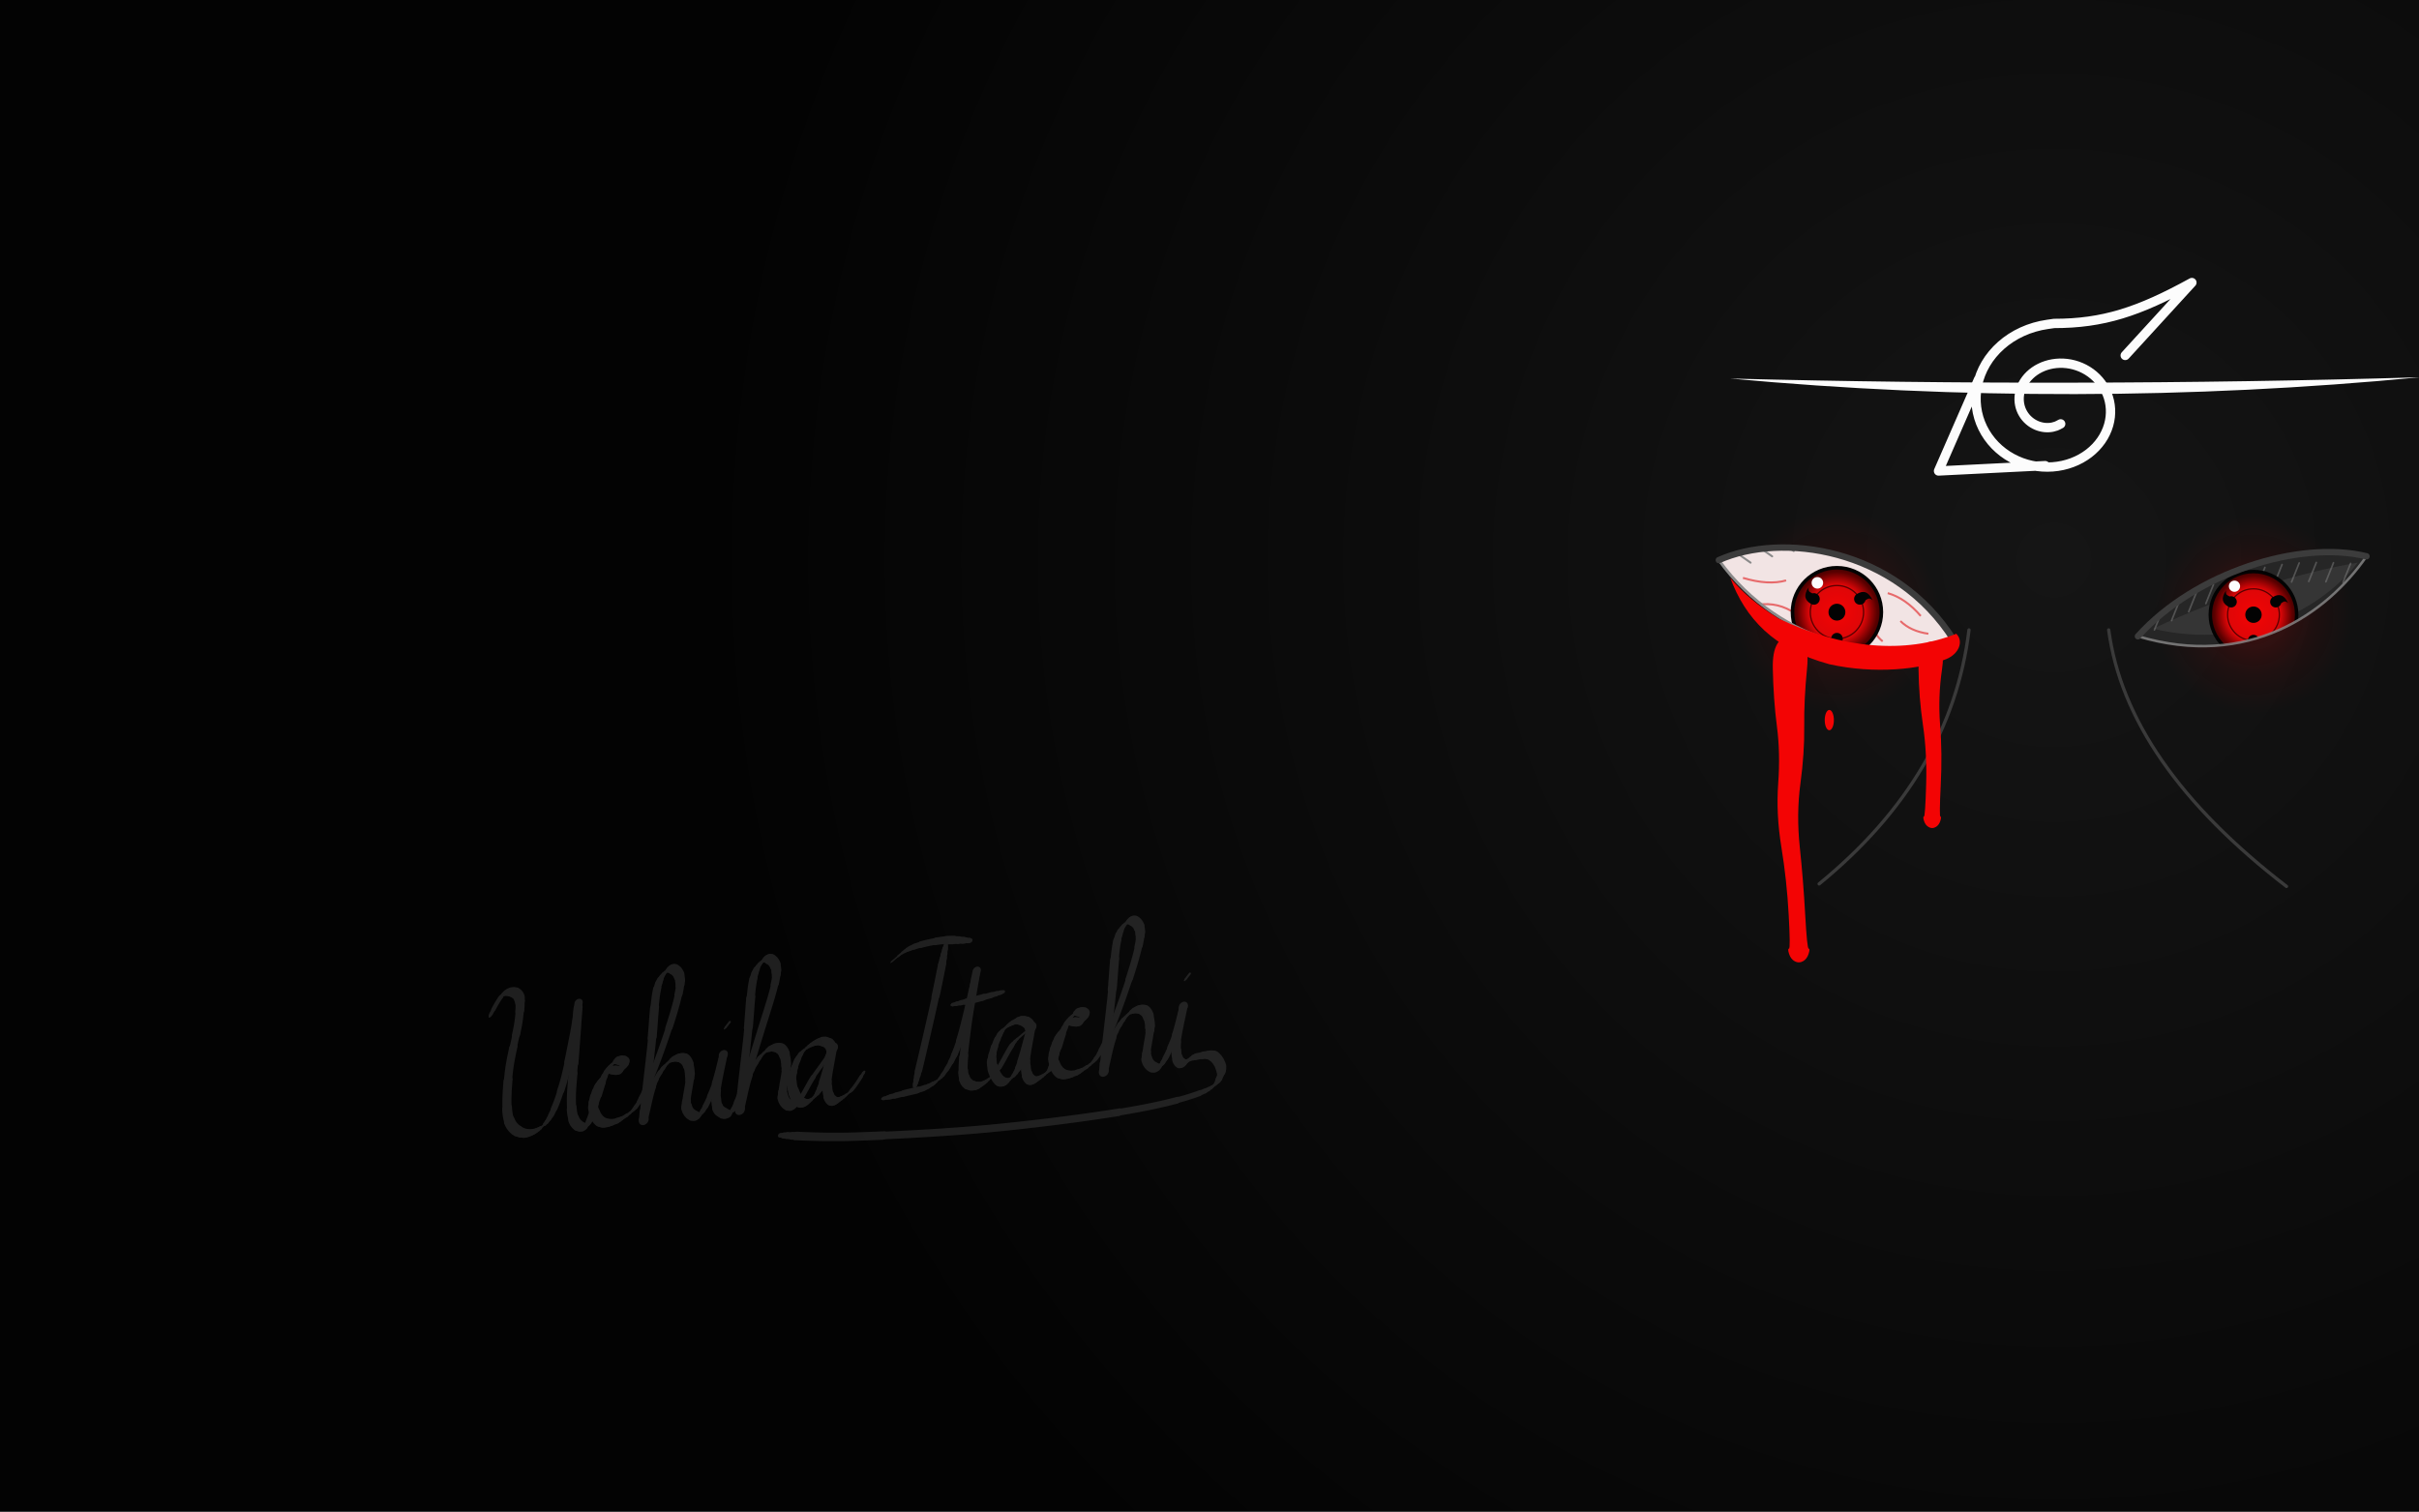
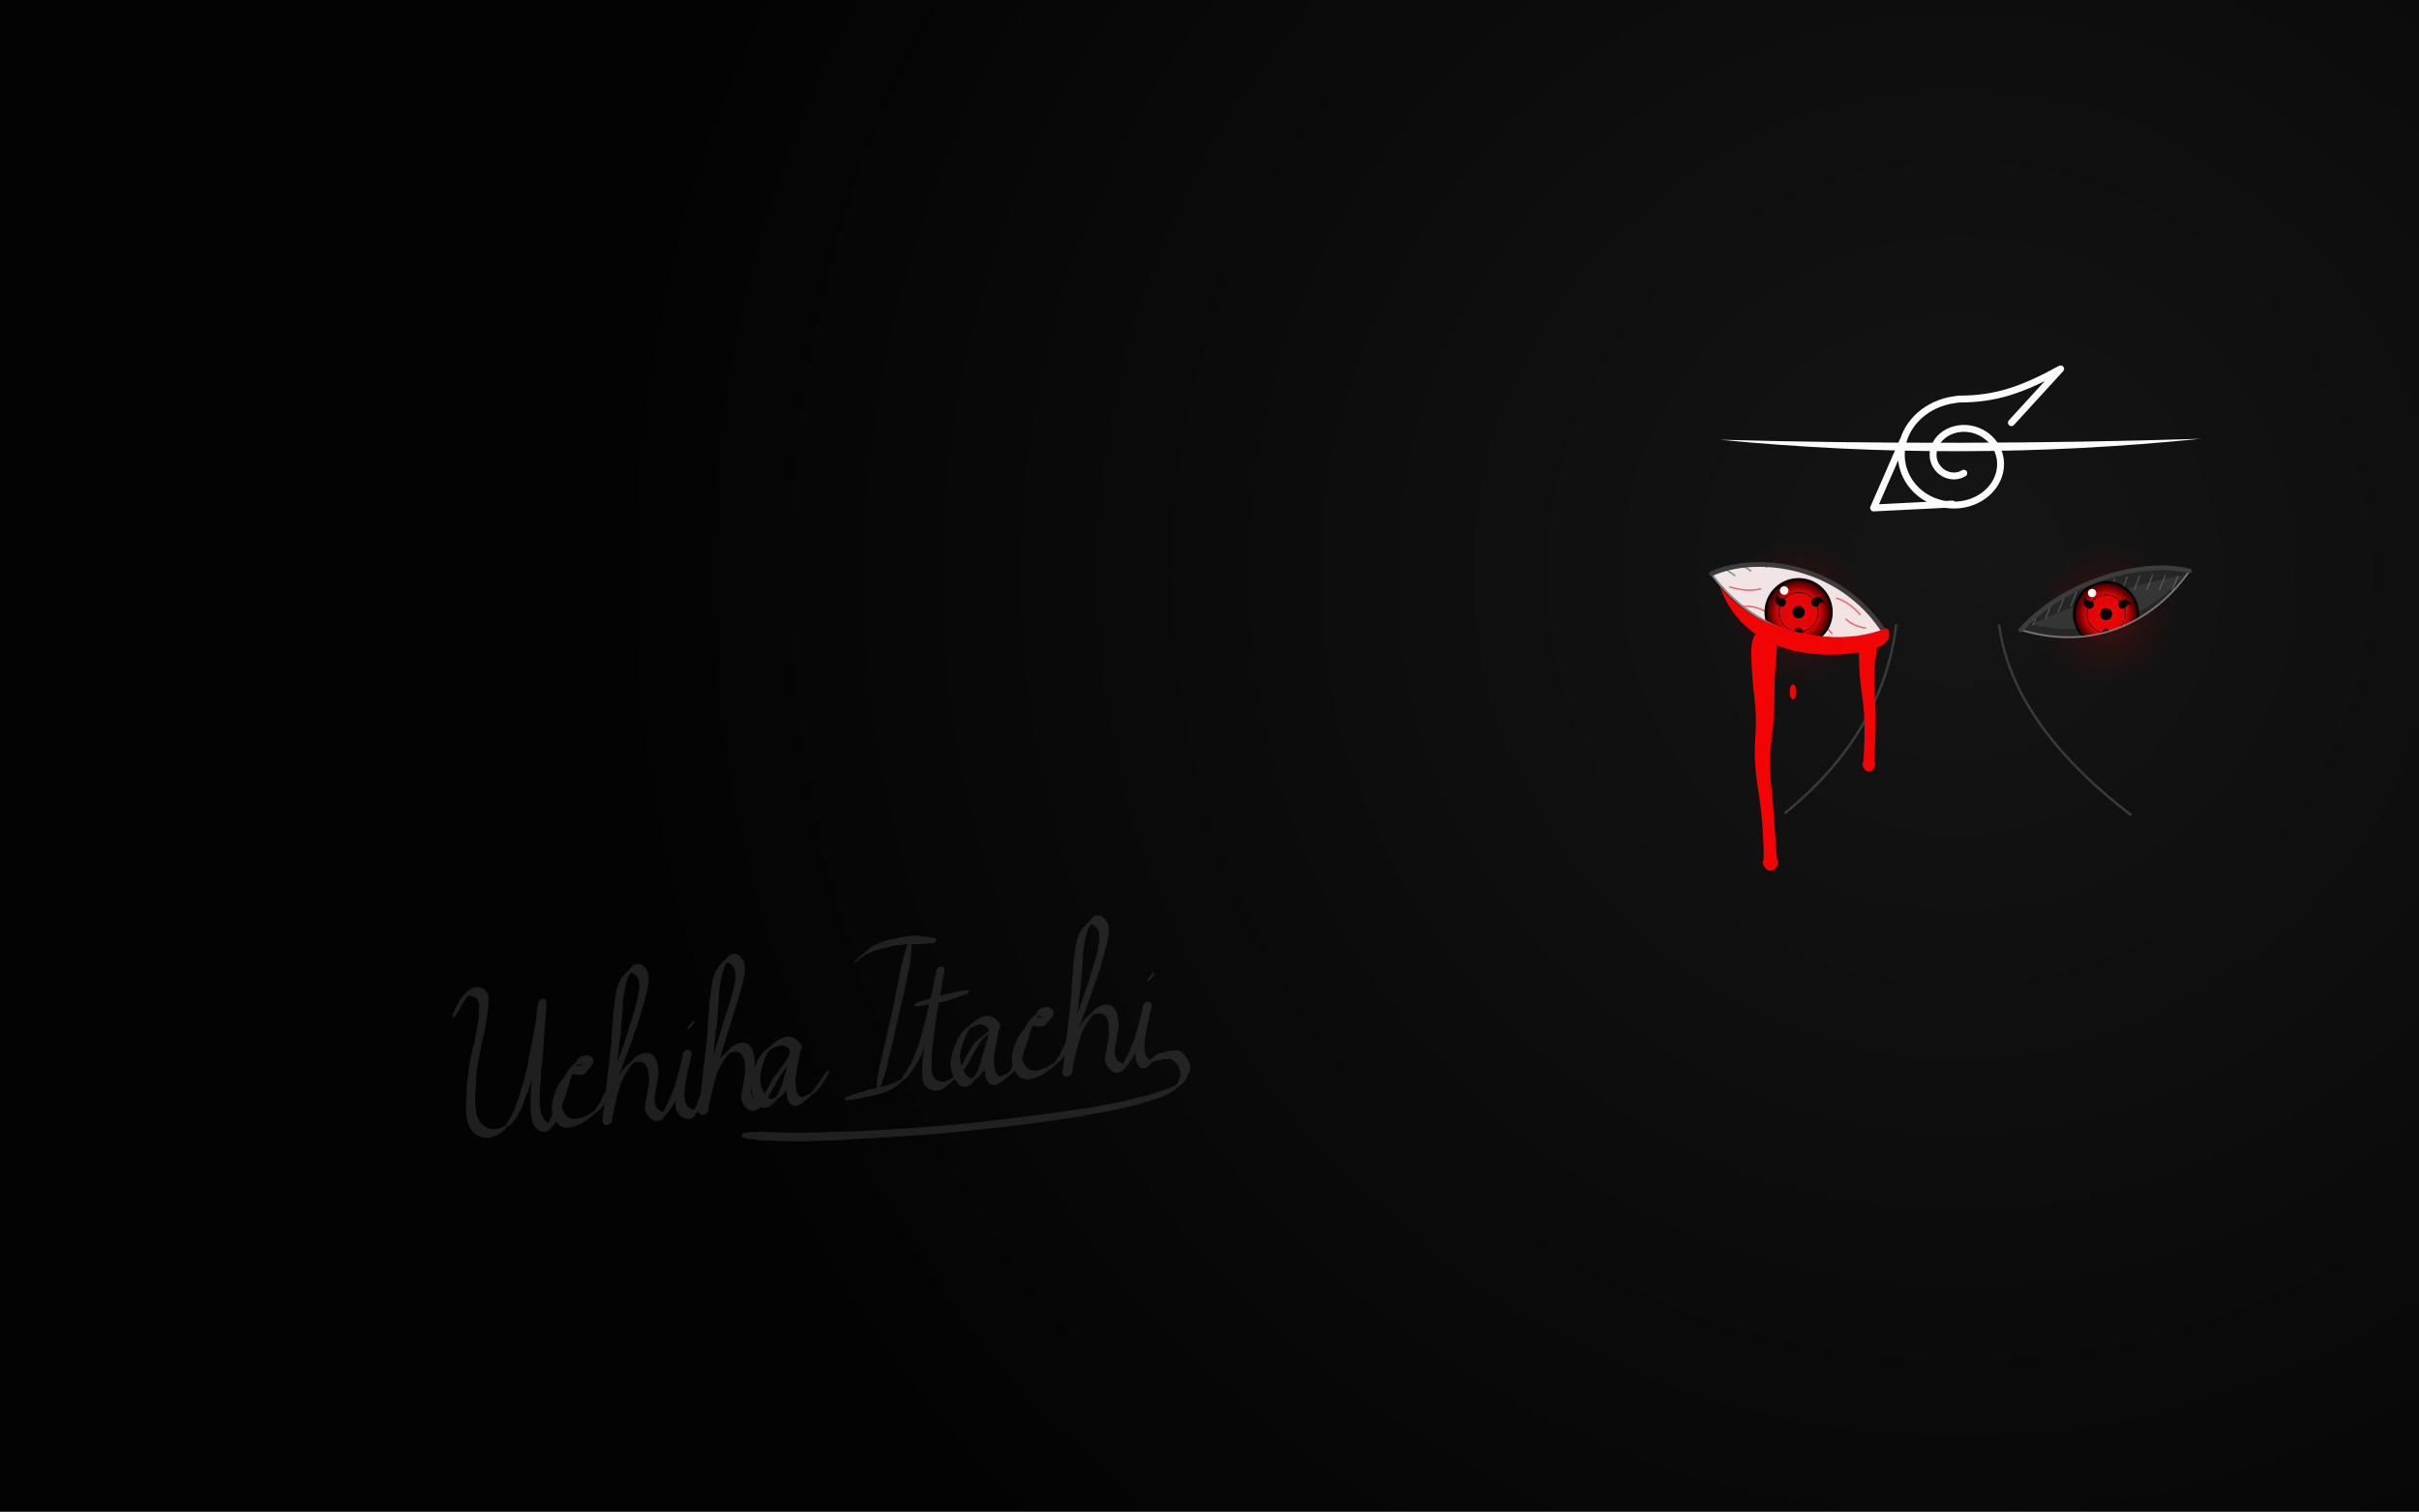
<svg xmlns="http://www.w3.org/2000/svg" viewBox="0 0 1600 1000" preserveAspectRatio="xMidYMid slice">
  <defs>
-     <radialGradient id="uc-depth" gradientUnits="userSpaceOnUse" cx="1358.64" cy="370.56" r="900">
+     <radialGradient id="uc-depth" gradientUnits="userSpaceOnUse" cx="1295.68" cy="379.58" r="900">
      <stop offset="0" stop-color="#151515" />
      <stop offset="0.55" stop-color="#0b0b0b" />
      <stop offset="1" stop-color="#030303" />
    </radialGradient>
    <radialGradient id="uc-glow">
      <stop offset="0" stop-color="#f30404" stop-opacity="0.22" />
      <stop offset=".6" stop-color="#f30404" stop-opacity="0.06" />
      <stop offset="1" stop-color="#f30404" stop-opacity="0" />
    </radialGradient>
    <radialGradient id="uc-iris">
      <stop offset="0" stop-color="#f30404" />
      <stop offset=".62" stop-color="#de0608" />
      <stop offset=".9" stop-color="#5c0000" />
      <stop offset="1" stop-color="#400000" />
    </radialGradient>
    <clipPath id="uc-eyeL">
      <path d="M103 520C152 498 242 510 288 583C236 603 152 588 103 520Z" />
    </clipPath>
    <clipPath id="uc-eyeR">
      <path d="M433 580C478 530 560 504 613 517C582 562 520 606 433 580Z" />
    </clipPath>
  </defs>
  <rect width="1600" height="1000" fill="#030303" />
  <rect width="1600" height="1000" fill="url(#uc-depth)" />
-   <g id="uc-signature" opacity="0.11" transform="translate(330 650) rotate(-6) skewX(-12) scale(1)">
+   <g id="uc-signature" opacity="0.11" transform="translate(306 650) rotate(-6) skewX(-12) scale(1)">
    <g fill="none" stroke="#fcfcfc" stroke-linecap="round" stroke-linejoin="round">
      <path d="M-4 22 -3.58 21.19M262.68 13.5 263.5 12.83 264.47 12.03 265.55 11.14 266.75 10.19M155 46 155.61 45.19M461 46 461.61 45.19" stroke-width="1" />
      <path d="M-3.58 21.19 -3.06 20.09M67.79 100.74 69 100M81.32 62.38 82.23 61.4M83.13 60.6 84 60M89.04 65.01 88 66M81 66 79.96 66.67M77.74 68.55 76.65 69.73M95.34 96.22 96.44 95.54 97.52 94.75M98.6 93.83 99.68 92.74M107.15 100.57 107.32 100.46M117.34 66.66 118.24 65.65 119.13 64.75M120 64 121.42 63.07M155.91 63.09 156 63M164.82 101.65 166.41 99.97M171.15 100.57 171.32 100.46M181.34 66.66 182.24 65.65 183.13 64.75M184 64 185.42 63.07M208.74 100.45 209.48 99.65M213 63.42 211.56 64.37M210.21 65.46 209 66.67M219.59 97.59 220.83 96.3M239.83 99.09 241.32 98.12M244 96 244.96 95.03M250.28 86.94 250.96 85.74 251.54 84.75M269.43 8.28 270.9 7.41M298 5 297.92 5.85M299.85 96.15 300.97 95.45M303.04 93.74 304.03 92.68M334.64 98.69 336.04 97.7M338.74 95.34 340 94M351.21 74.51 352.57 73.14M345.57 63.48 344.26 64.41M343.03 65.47 341.93 66.67M351.46 98.01 352.73 96.65M372.12 99.09 373.6 98.12M374.92 97.07 376 96M387.32 62.38 388.23 61.4M389.13 60.6 390 60M395.04 65.01 394 66M387 66 385.96 66.67M383.74 68.55 382.65 69.73M401.34 96.22 402.44 95.54 403.52 94.75M404.6 93.83 405.68 92.74M413.15 100.57 413.32 100.46M423.34 66.66 424.24 65.65 425.13 64.75M426 64 427.42 63.07M461.91 63.09 462 63M487.92 117.34 486.5 118.32M339.12 41.15 340 41" stroke-width="2" />
      <path d="M-3.06 20.09 -2.45 18.76 -1.76 17.27M2.32 9.76 3.17 8.72M36.74 99.44 38.18 98.59M40.83 96.36 42 95M69 100 69.57 99.26M80.43 63.54 81.32 62.38M76.65 69.73 75.64 71.04M92 98 93.13 97.42 94.24 96.84 95.34 96.22M99.68 92.74 100.75 91.45M113.14 3.45 112.11 4.04M111.07 4.9 110.06 6.05M116.44 67.8 117.34 66.66M144.71 100.4 145.44 99.54M177.14 3.45 176.11 4.04M175.07 4.9 174.06 6.05M180.44 67.8 181.34 66.66M209.48 99.65 210.24 98.65M214.5 62.62 213 63.42M209 66.67 208 68M216.96 99.43 218.29 98.64M220.83 96.3 221.98 94.77M238.31 99.94 239.83 99.09M244.96 95.03 245.92 93.86 246.87 92.54 247.8 91.13 248.69 89.69 249.52 88.27 250.28 86.94M270.9 7.41 272.42 6.63M297.92 5.85 297.83 6.84M287.12 96.16 287 97M266.93 102.87 268.13 102.71 269.56 102.52M298.66 96.79 299.85 96.15M304.03 92.68 305.01 91.44M333.24 99.52 334.64 98.69M340 94 340.83 92.95M350 76 351.21 74.51M358.99 67.73 359.68 66.85M346.93 62.68 345.57 63.48M348.78 99.79 350.13 99.06M370.56 99.94 372.12 99.09M376 96 376.83 94.86M386.43 63.54 387.32 62.38M382.65 69.73 381.64 71.04M398 98 399.13 97.42 400.24 96.84 401.34 96.22M405.68 92.74 406.75 91.45M419.14 3.45 418.11 4.04M417.07 4.9 416.06 6.05M422.44 67.8 423.34 66.66M450.71 100.4 451.44 99.54M467.76 99.55 469.26 98.79 470.82 98M489.9 115.29 489.04 116.33M486.5 118.32 484.74 119.26M306.85 45.9 307.91 45.77 309.16 45.63M338.02 41.34 339.12 41.15" stroke-width="2.5" />
      <path d="M-1.76 17.27 -1.02 15.68 -0.22 14.07 0.61 12.5 1.46 11.04 2.32 9.76M4 8 5.39 7.32M35.25 100.13 36.74 99.44M42 95 42.67 94.05 43.31 93M79.57 64.87 80.43 63.54M75.64 71.04 74.74 72.47M90.57 98.66 92 98M100.75 91.45 101.83 89.91 102.91 88.11M110.06 6.05 109.11 7.52M114.7 70.36 115.56 69.03 116.44 67.8M121.42 63.07 122.93 62.42M145.44 99.54 146.16 98.46M163.26 102.29 164.82 101.65M174.06 6.05 173.11 7.52M178.7 70.36 179.56 69.03 180.44 67.8M185.42 63.07 186.93 62.42M210.24 98.65 211 97.47M218 84 218.82 82.66 219.72 81.27 220.68 79.85 221.67 78.41 222.67 76.96 223.65 75.52 224.59 74.11 225.46 72.74 226.25 71.42M216 61.96 214.5 62.62M215.63 99.96 216.96 99.43M236.82 100.6 238.31 99.94M272.42 6.63 274 6M313.12 4.9 314 5M297.83 6.84 297.72 7.96M287.25 95.18 287.12 96.16M269.56 102.52 271.15 102.3M296 98 297.39 97.4 298.66 96.79M305.01 91.44 306 90 306.64 88.99 307.27 87.95M331.85 100.19 333.24 99.52M340.83 92.95 341.65 91.76 342.44 90.43M349.24 77.15 350 76M348.3 62.04 346.93 62.68M341.93 66.67 341 68M352.73 96.65 353.93 94.98M368.99 100.6 370.56 99.94M385.57 64.87 386.43 63.54M381.64 71.04 380.74 72.47M396.57 98.66 398 98M406.75 91.45 407.83 89.91 408.91 88.11M416.06 6.05 415.11 7.52M420.7 70.36 421.56 69.03 422.44 67.8M427.42 63.07 428.93 62.42M451.44 99.54 452.16 98.46M466.36 100.12 467.76 99.55M470.82 98 472.41 97.35M490.56 114.24 489.9 115.29M484.74 119.26 482.59 120.15M201.68 120.21 200.81 120.1 200 120M309.16 45.63 310.56 45.46 312.08 45.28M335.26 41.81 336.72 41.56 338.02 41.34" stroke-width="3" />
      <path d="M3.17 8.72 4 8M38.18 98.59 39.55 97.56 40.83 96.36M82.23 61.4 83.13 60.6M79.96 66.67 78.85 67.53 77.74 68.55M97.52 94.75 98.6 93.83M112.11 4.04 111.07 4.9M119.13 64.75 120 64M144 101 144.71 100.4M176.11 4.04 175.07 4.9M183.13 64.75 184 64M208 101 208.74 100.45M211.56 64.37 210.21 65.46M218.29 98.64 219.59 97.59M241.32 98.12 242.73 97.07 244 96M251.54 84.75 252 84M266.75 10.19 268.05 9.22 269.43 8.28M266 103 266.93 102.87M300.97 95.45 302.02 94.65 303.04 93.74M336.04 97.7 337.41 96.58 338.74 95.34M352.57 73.14 354 71.89 355.43 70.73 356.79 69.66 358 68.67 358.99 67.73M344.26 64.41 343.03 65.47M350.13 99.06 351.46 98.01M373.6 98.12 374.92 97.07M388.23 61.4 389.13 60.6M385.96 66.67 384.85 67.53 383.74 68.55M403.52 94.75 404.6 93.83M418.11 4.04 417.07 4.9M425.13 64.75 426 64M450 101 450.71 100.4M489.04 116.33 487.92 117.34M306 46 306.85 45.9M155.61 45.19 156.5 44 157.39 42.81 158 42M461.61 45.19 462.5 44 463.39 42.81 464 42" stroke-width="1.5" />
      <path d="M5.39 7.32 6.94 7M32.24 100.98 33.74 100.64M44.52 90.66 45.08 89.37 45.62 88.02 46.13 86.6M70.11 98.25 70.61 97.01M77.56 69.15 78 68 78.75 66.36M88 66 86.92 66.19M74 74 73.51 75.31M85.96 99.86 87.52 99.59 89.06 99.19M104 86 104.48 84.96 104.98 83.83 105.48 82.62 105.98 81.34 106.5 80 107.01 78.59 107.53 77.13M111 78 111.63 76.38 112.32 74.79M122.93 62.42 124.48 62.03M147.61 95.75 148.31 94.19 149 92.53 149.67 90.81 150.3 89.07M168 97 168.35 96.14 168.71 95.17M175 78 175.63 76.38 176.32 74.79M186.93 62.42 188.48 62.03M226.92 70.17 227.45 69.01M218.8 61.15 217.45 61.47M206.73 70.41 206.16 71.82M214.34 100.24 215.63 99.96M223 93 223.47 91.92M276.64 5.21 278.07 4.86 279.56 4.54 281.11 4.25M309.32 4.37 310.75 4.57M297.61 9.2 297.48 10.55 297.35 11.99M287.97 90.09 287.77 91.52 287.58 92.85M274.67 101.81 276.49 101.55 278.28 101.28 280 101M289.02 99.76 290.54 99.5 292.02 99.21 293.43 98.86M309.67 83.32 310.25 82 310.82 80.6 311.37 79.11M329.21 100.94 330.5 100.66M359.68 66.85 360 66M352 61 350.87 61.19M340.38 69.13 339.79 70.41 339.23 71.82M355 93 355.44 91.92M377.49 93.59 378.01 92.19M383.56 69.17 384 68 384.75 66.36M394 66 392.92 66.19M380 74 379.51 75.31M391.96 99.86 393.52 99.59 395.06 99.19M410 86 410.48 84.96 410.98 83.83 411.48 82.62 411.98 81.34 412.5 80 413.01 78.59 413.53 77.13M417 78 417.63 76.38 418.32 74.79M428.93 62.42 430.48 62.03M453.61 95.75 454.31 94.19 455 92.53 455.67 90.81 456.3 89.07M472.41 97.35 474 97M491.05 113.18 490.56 114.24M479.01 121.28 477.99 121.56 476.93 121.83 475.84 122.1 474.71 122.37 473.55 122.63 472.35 122.89 471.11 123.15 469.84 123.4 468.52 123.65 467.18 123.9 465.79 124.14 464.37 124.38M204.62 120.62 203.58 120.48 202.6 120.34M315.36 44.89 317.06 44.67 318.75 44.45M326.78 43.25 328.52 42.96 330.27 42.67 332 42.38" stroke-width="4" />
      <path d="M6.94 7 8.57 7M15.21 35.62 15.02 37.21 14.83 38.82 14.64 40.46 14.44 42.13 14.24 43.8M29.35 101.17 30.77 101.16M49.23 75.42 49.62 73.72 50 72 50.28 70.66 50.55 69.25 50.81 67.78 51.06 66.26 51.29 64.7 51.52 63.1 51.74 61.48 51.95 59.84 52.15 58.18 52.34 56.52M72.38 90.62 72.79 88.88 73.19 87.17M74.76 80.98 75.11 79.42 75.44 77.85 75.77 76.28 76.1 74.73 76.44 73.23M72.63 78.33 72.27 79.98 72 81.65M82.93 99.96 84.42 99.98M117.63 41.26 118.03 39.54 118.42 37.82 118.8 36.09 119.17 34.37 119.53 32.67 119.87 30.98 120.19 29.31 120.49 27.67 120.77 26.07 121.03 24.5 121.26 22.98 121.46 21.51 121.64 20.09M107.54 11.47 107 14 106.85 15.06M107.5 99.77 107.71 98.58 107.93 96.98 108.17 95.05 108.44 92.88 108.73 90.54 109.04 88.14 109.38 85.74 109.74 83.45 110.13 81.34 110.55 79.49M141.24 101.4 142.69 101.48M152.83 80.81 153.23 78.93 153.61 76.95 153.97 74.91 154.31 72.87 154.63 70.88 154.92 68.99 155.18 67.27 155.41 65.76 155.61 64.53 155.78 63.62M173.43 77.94 173.84 76.2 174.25 74.44 174.66 72.66 175.06 70.88 175.46 69.09 175.85 67.3 176.24 65.52 176.63 63.75 177 62 177.38 60.27 177.74 58.58 178.09 56.92 178.44 55.3 178.77 53.72 179.1 52.2 179.41 50.73 179.71 49.33 180 48 180.41 46.12 180.82 44.26 181.23 42.42 181.63 40.59 182.03 38.8 182.42 37.02 182.8 35.28 183.17 33.56 183.53 31.88 183.87 30.24 184.19 28.63 184.49 27.05 184.77 25.52 185.03 24.04 185.26 22.6 185.46 21.21 185.64 19.87M171.54 11.47 171 14 170.85 15.06M171.5 99.77 171.71 98.58 171.93 96.98 172.17 95.05 172.44 92.88 172.73 90.54 173.04 88.14 173.38 85.74 173.74 83.45 174.13 81.34 174.55 79.49M205.09 101.4 206.58 101.48M227.82 67.95 228 67M221.51 61.08 220 61M204.75 76.56 204.41 78.23 204.15 79.89M213.12 100.25 214.34 100.24M224.8 87.36 225.22 85.53 225.63 83.59 226.02 81.6 226.39 79.57 226.75 77.56 227.09 75.6 227.41 73.72 227.7 71.96 227.98 70.36 228.23 68.96 228.46 67.78 228.67 66.87M290.84 3.14 292.44 3.05 294 3 295.59 3 297.28 3.05M302.6 3.5 304.38 3.7 306.11 3.92M297.06 15.12 296.91 16.78 296.75 18.5M294.66 39.02 294.48 40.55 294.3 42.08 294.12 43.61 293.93 45.16 293.74 46.7 293.55 48.25 293.36 49.8 293.16 51.35 292.96 52.9 292.77 54.44 292.57 55.98 292.37 57.52 292.17 59.05 291.97 60.57 291.78 62.08 291.58 63.58 291.39 65.07 291.19 66.54 291 68 290.78 69.64 290.56 71.32 290.33 73.05 290.09 74.81 289.85 76.59 289.6 78.37 289.35 80.15 289.11 81.91 288.87 83.65 288.63 85.34 288.4 86.99M314 70 314.27 68.79 314.54 67.47 314.82 66.05 315.09 64.55 315.37 62.96 315.64 61.32 315.92 59.61 316.19 57.86 316.46 56.07 316.73 54.25 316.99 52.42 317.25 50.58 317.5 48.75 317.75 46.93 317.99 45.14 318.22 43.38 318.45 41.67 318.66 40.01 318.87 38.42 319.07 36.91 319.25 35.48 319.43 34.15 319.59 32.93 319.74 31.82 319.88 30.84 320 30M328 101 329.21 100.94M353.72 61.08 352 61M337.81 76.56 337.46 78.23 337.19 79.89 336.99 81.52M346.18 100.27 347.45 100.2M356.74 87.36 357.15 85.53 357.56 83.59 357.95 81.6 358.33 79.57 358.69 77.56 359.03 75.6 359.36 73.72 359.67 71.96 359.95 70.36 360.21 68.96 360.45 67.78 360.66 66.87M378.44 90.69 378.81 89.1 379.16 87.45 379.55 85.74M380.7 81.23 381.04 79.71 381.37 78.14 381.71 76.55 382.05 74.96 382.4 73.4M378.63 78.33 378.27 79.98 378 81.65M388.93 99.96 390.42 99.98M423.63 41.26 424.03 39.54 424.42 37.82 424.8 36.09 425.17 34.37 425.53 32.67 425.87 30.98 426.19 29.31 426.49 27.67 426.77 26.07 427.03 24.5 427.26 22.98 427.46 21.51 427.64 20.09M413.54 11.47 413 14 412.85 15.06M413.5 99.77 413.71 98.58 413.93 96.98 414.17 95.05 414.44 92.88 414.73 90.54 415.04 88.14 415.38 85.74 415.74 83.45 416.13 81.34 416.55 79.49M447.24 101.4 448.69 101.48M458.83 80.81 459.23 78.93 459.61 76.95 459.97 74.91 460.31 72.87 460.63 70.88 460.92 68.99 461.18 67.27 461.41 65.76 461.61 64.53 461.78 63.62M478.62 96.6 480.25 96.56 481.85 96.64M492.16 108.65 492 110M426.21 128.23 424.9 128.31 423.57 128.38 422.21 128.45 420.84 128.52 419.44 128.59 418.03 128.66 416.6 128.73 415.15 128.79 413.68 128.85 412.19 128.92 410.69 128.98 409.17 129.04 407.64 129.09 406.1 129.15 404.54 129.21 402.96 129.26 401.38 129.31 399.78 129.36 398.17 129.41 396.56 129.46 394.93 129.5 393.29 129.55 391.65 129.59 389.99 129.63 388.33 129.67 386.67 129.71 384.99 129.74 383.32 129.78 381.63 129.81 379.95 129.84 378.26 129.87 376.57 129.89 374.87 129.92 373.18 129.94 371.48 129.96 369.79 129.98 368.09 130 366.4 130.02 364.7 130.03 363.02 130.04 361.33 130.05 359.65 130.06 357.97 130.07 356.3 130.07 354.63 130.07 352.97 130.07 351.32 130.07 349.67 130.07 348.04 130.06 346.41 130.05 344.79 130.04 343.18 130.03 341.58 130.02 340 130 338.42 129.98 336.82 129.96 335.21 129.93 333.59 129.91 331.96 129.88 330.33 129.84 328.68 129.81 327.03 129.77 325.37 129.73 323.7 129.68 322.03 129.64 320.35 129.59 318.67 129.54 316.98 129.48 315.3 129.43 313.6 129.37 311.91 129.31 310.21 129.25 308.52 129.19 306.82 129.12 305.13 129.05 303.43 128.98 301.74 128.91 300.05 128.84 298.37 128.77 296.68 128.69 295.01 128.62 293.33 128.54 291.67 128.46 290.01 128.38 288.35 128.3 286.71 128.22 285.07 128.13 283.44 128.05 281.83 127.96 280.22 127.88 278.62 127.79 277.04 127.7 275.46 127.62 273.9 127.53 272.36 127.44 270.83 127.35 269.31 127.26M210.59 121.5 209.29 121.31 208.05 121.13" stroke-width="5" />
      <path d="M8.57 7 10.17 7.32M15.53 14.03 15.73 15.31 15.88 16.72 15.98 18.27 16.03 19.96M13.04 65.16 13.08 66.91 13.13 68.67 13.2 70.42 13.28 72.16 13.38 73.89 13.5 75.59 13.63 77.27 13.79 78.91 13.98 80.51 14.18 82.07 14.41 83.56M25.57 100.29 26.8 100.71 28 101M55 22 55.03 22.87 55.06 23.89 55.1 25.06 55.14 26.35 55.19 27.75 55.24 29.26 55.29 30.85 55.35 32.51 55.41 34.24 55.47 36.02 55.53 37.83 55.59 39.66 55.65 41.5 55.71 43.34 55.77 45.16 55.83 46.95 55.89 48.69 55.95 50.38 56 52 56.05 53.6 56.09 55.23 56.13 56.89 56.16 58.58M56.27 65.4 56.3 67.1 56.33 68.77 56.37 70.43 56.41 72.05 56.46 73.64 56.52 75.18 56.59 76.67 56.67 78.1 56.77 79.47 56.88 80.78 57 82 57.26 84.16 57.54 86.15 57.85 87.98M64.94 100.44 66.41 100.85M90 61 90.18 62.09M85.56 65.98 84.04 65.66M71.74 84.98 71.8 86.54 72 88M80.19 99.48 81.5 99.8M122 14 121.8 11.65M106.43 27.41 106.46 29.03 106.5 30.69 106.54 32.37 106.59 34.09 106.65 35.83 106.7 37.59 106.76 39.37 106.81 41.16 106.86 42.97 106.91 44.78 106.95 46.59M106.74 94.72 106.77 95.94 106.8 97.03 106.84 97.99 106.88 98.81 106.94 99.48 107 100M127.48 62.03 128.83 62.4M135 74 135.13 75.23 135.18 76.61M134.49 91.31 134.57 92.7 134.73 93.94M156 63 156.03 63.32M153.97 86.71 154 88 154.17 90.22 154.44 92.27M186 14 185.8 11.65M170.43 27.41 170.46 29.03 170.5 30.69 170.54 32.37 170.59 34.09 170.65 35.83 170.7 37.59 170.76 39.37 170.81 41.16 170.86 42.97 170.91 44.78 170.95 46.59M170.74 94.72 170.77 95.94 170.8 97.03 170.84 97.99 170.88 98.81 170.94 99.48 171 100M191.48 62.03 192.83 62.4M199 74 199.13 75.23 199.18 76.61M198.49 91.31 198.57 92.7 198.73 93.94M228 67 227.84 65.45M223.1 61.45 221.51 61.08M203.89 84.61 204 86M212 100 213.12 100.25M229.12 66.12 229.17 66.65M227.91 88.76 228 90 228.3 92.11M317.82 80.94 317.86 82.53 317.92 84.07 317.99 85.56 318.09 87 318.21 88.36 318.36 89.65 318.54 90.86M325.35 100.55 326.68 100.86M355.56 61.59 353.72 61.08M336.89 84.61 337 86M345 100 346.18 100.27M361.12 66.12 361.17 66.65M359.91 88.76 360 90 360.3 92.11M396 61 396.18 62.09M391.56 65.98 390.04 65.66M377.74 84.98 377.8 86.54 378 88M386.19 99.48 387.5 99.8M428 14 427.8 11.65M412.43 27.41 412.46 29.03 412.5 30.69 412.54 32.37 412.59 34.09 412.65 35.83 412.7 37.59 412.76 39.37 412.81 41.16 412.86 42.97 412.91 44.78 412.95 46.59M412.74 94.72 412.77 95.94 412.8 97.03 412.84 97.99 412.88 98.81 412.94 99.48 413 100M433.48 62.03 434.83 62.4M441 74 441.13 75.23 441.18 76.61M440.49 91.31 440.57 92.7 440.73 93.94M462 63 462.03 63.32M459.97 86.71 460 88 460.17 90.22 460.44 92.27M464 100 465.1 100.32M483.38 96.88 484.77 97.32M491.99 107.19 492.16 108.65" stroke-width="6" />
      <path d="M10.17 7.32 11.67 7.94M14.92 11.81 15.26 12.87 15.53 14.03M14.41 83.56 14.67 85 14.96 86.37 15.28 87.66 15.62 88.88 16 90 16.75 91.78M23.11 99.05 24.34 99.74 25.57 100.29M57.85 87.98 58.19 89.66 58.56 91.19 58.97 92.58 59.41 93.85 59.9 95.01M63.48 99.59 64.94 100.44M87.5 59.69 89.06 60.26M72 88 72.35 89.42 72.84 90.88 73.44 92.33M77.91 98.32 79 99 80.19 99.48M121.8 11.65 121.34 9.59 120.67 7.81M116.87 3.52 115.89 3.13M107 100 107.15 100.57M128.83 62.4 130 63M133.13 67.13 133.71 68.62 134.22 70.27 134.65 72.06 135 74M134.73 93.94 135 95M139.74 100.83 141.24 101.4M154.44 92.27 154.8 94.11 155.25 95.75 155.8 97.17M160.36 101.58 161.76 102.18M185.8 11.65 185.34 9.59 184.67 7.81M180.87 3.52 179.89 3.13M171 100 171.15 100.57M192.83 62.4 194 63M197.13 67.13 197.71 68.62 198.22 70.27 198.65 72.06 199 74M198.73 93.94 199 95M203.6 100.83 205.09 101.4M226.04 62.98 224.65 62.08 223.1 61.45M204 86 204.27 87.5 204.68 89.07 205.24 90.67 205.9 92.27M211.11 99.53 212 100M228.3 92.11 228.69 94.04 229.17 95.78 229.75 97.31M232.05 100.48 233 101M318.54 90.86 318.75 91.98 319 93 319.72 95.11M322.81 99.25 324.05 100.02 325.35 100.55M360 66 359.74 64.74M357.31 62.44 355.56 61.59M337 86 337.27 87.5 337.7 89.07 338.26 90.67M344.15 99.53 345 100M360.3 92.11 360.69 94.04 361.17 95.78 361.75 97.31M364.05 100.48 365 101M393.5 59.69 395.06 60.26M378 88 378.35 89.42 378.84 90.88 379.44 92.33M383.91 98.32 385 99 386.19 99.48M427.8 11.65 427.34 9.59 426.67 7.81M422.87 3.52 421.89 3.13M413 100 413.15 100.57M434.83 62.4 436 63M439.13 67.13 439.71 68.62 440.22 70.27 440.65 72.06 441 74M440.73 93.94 441 95M445.74 100.83 447.24 101.4M460.44 92.27 460.8 94.11 461.25 95.75 461.8 97.17M484.77 97.32 486 98M491.56 105.67 491.99 107.19" stroke-width="6.5" />
      <path d="M11.67 7.94 12.97 8.84 14 10 14.5 10.86 14.92 11.81M16.75 91.78 17.61 93.39 18.57 94.83 19.62 96.11 20.73 97.24 21.9 98.22 23.11 99.05M59.9 95.01 60.42 96.05 61 97 62.14 98.41 63.48 99.59M89.06 60.26 90 61M73.44 92.33 74.16 93.75 74.98 95.1 75.89 96.33 76.87 97.42 77.91 98.32M120.67 7.81 119.84 6.33 118.89 5.12 117.89 4.19 116.87 3.52M130 63 130.9 63.73 131.72 64.67 132.46 65.81 133.13 67.13M135 95 135.82 96.85 136.94 98.48 138.28 99.83 139.74 100.83M155.8 97.17 156.44 98.36 157.17 99.31 158 100 159.1 100.76 160.36 101.58M184.67 7.81 183.84 6.33 182.89 5.12 181.89 4.19 180.87 3.52M194 63 194.9 63.73 195.72 64.67 196.46 65.81 197.13 67.13M199 95 199.8 96.85 200.89 98.48 202.17 99.83 203.6 100.83M227.84 65.45 227.14 64.1 226.04 62.98M205.9 92.27 206.66 93.82 207.48 95.28 208.37 96.62 209.28 97.8 210.2 98.79 211.11 99.53M229 66 229.12 66.12M229.75 97.31 230.42 98.62 231.19 99.68 232.05 100.48M319.72 95.11 320.62 96.83 321.66 98.2 322.81 99.25M359.74 64.74 358.78 63.52 357.31 62.44M338.26 90.67 338.94 92.27 339.71 93.82 340.55 95.28 341.44 96.62 342.35 97.8 343.26 98.79 344.15 99.53M361 66 361.12 66.12M361.75 97.31 362.42 98.62 363.19 99.68 364.05 100.48M395.06 60.26 396 61M379.44 92.33 380.16 93.75 380.98 95.1 381.89 96.33 382.87 97.42 383.91 98.32M426.67 7.81 425.84 6.33 424.89 5.12 423.89 4.19 422.87 3.52M436 63 436.9 63.73 437.72 64.67 438.46 65.81 439.13 67.13M441 95 441.82 96.85 442.94 98.48 444.28 99.83 445.74 100.83M461.8 97.17 462.44 98.36 463.17 99.31 464 100M486 98 487.03 98.86 488.08 99.95 489.11 101.22 490.07 102.63 490.9 104.13 491.56 105.67" stroke-width="7" />
      <path d="M16.03 19.96 16.05 21.81 16.04 23.82 16 26 15.96 27.18 15.89 28.43 15.8 29.75 15.68 31.14 15.54 32.59 15.38 34.08 15.21 35.62M14.24 43.8 14.05 45.49 13.86 47.17 13.68 48.86 13.52 50.53 13.37 52.18 13.25 53.82 13.14 55.42 13.07 56.99 13.02 58.52 13 60 13 61.7 13.02 63.42 13.04 65.16M28 101 29.35 101.17M52.34 56.52 52.53 54.86 52.71 53.21 52.87 51.57 53.04 49.96 53.19 48.38 53.34 46.85 53.48 45.35 53.62 43.92 53.75 42.54 53.88 41.23 54 40 54.19 37.95 54.35 35.98 54.48 34.09 54.59 32.3 54.68 30.6 54.75 29 54.81 27.52 54.85 26.15 54.89 24.91 54.93 23.8 54.96 22.83 55 22 55 19 55 22M56.16 58.58 56.19 60.28 56.21 61.99 56.24 63.7 56.27 65.4M85.69 59.52 87.5 59.69M86.92 66.19 85.56 65.98M84.04 65.66 82.48 65.57M72 81.65 71.81 83.33 71.74 84.98M81.5 99.8 82.93 99.96M121.64 20.09 121.78 18.73 121.89 17.43 121.97 16.21 122 15.07 122 14M115.89 3.13 115 3M106.85 15.06 106.72 16.19 106.62 17.39 106.54 18.66 106.48 19.98 106.44 21.37 106.41 22.81 106.41 24.3 106.41 25.83 106.43 27.41M106.95 46.59 106.97 48.4 106.99 50.2 107 52 107 53.48 106.99 55.05 106.98 56.71 106.97 58.44 106.95 60.23 106.94 62.08 106.92 63.98 106.9 65.91 106.87 67.87 106.85 69.85 106.83 71.84 106.81 73.84 106.79 75.83 106.77 77.8 106.75 79.75 106.73 81.67 106.72 83.54 106.71 85.36 106.71 87.12 106.7 88.81 106.71 90.43 106.71 91.96 106.73 93.39 106.74 94.72M126.01 61.91 127.48 62.03M135.18 76.61 135.17 78.11 135.1 79.71 135 81.38 134.88 83.09 134.75 84.81 134.63 86.52 134.54 88.2 134.49 89.8 134.49 91.31M156.03 63.32 156 64.01 155.91 65.03 155.78 66.32 155.62 67.85 155.43 69.58 155.22 71.45 155 73.44 154.78 75.49 154.57 77.56 154.38 79.6 154.22 81.59 154.09 83.46 154 85.18 153.97 86.71M161.76 102.18 163.26 102.29M185.64 19.87 185.78 18.58 185.89 17.35 185.97 16.17 186 15.05 186 14M179.89 3.13 179 3M170.85 15.06 170.72 16.19 170.62 17.39 170.54 18.66 170.48 19.98 170.44 21.37 170.41 22.81 170.41 24.3 170.41 25.83 170.43 27.41M170.95 46.59 170.97 48.4 170.99 50.2 171 52 171 53.48 170.99 55.05 170.98 56.71 170.97 58.44 170.95 60.23 170.94 62.08 170.92 63.98 170.9 65.91 170.87 67.87 170.85 69.85 170.83 71.84 170.81 73.84 170.79 75.83 170.77 77.8 170.75 79.75 170.73 81.67 170.72 83.54 170.71 85.36 170.71 87.12 170.7 88.81 170.71 90.43 170.71 91.96 170.73 93.39 170.74 94.72M190.01 61.91 191.48 62.03M199.18 76.61 199.17 78.11 199.1 79.71 199 81.38 198.88 83.09 198.75 84.81 198.63 86.52 198.54 88.2 198.49 89.8 198.49 91.31M204.15 79.89 203.97 81.52 203.88 83.1 203.89 84.61M229.17 66.65 229.16 67.53 229.1 68.72 229 70.17 228.87 71.84 228.72 73.67 228.56 75.63 228.4 77.65 228.24 79.71 228.1 81.75 227.99 83.72 227.92 85.58 227.89 87.27 227.91 88.76M233 101 234.11 101.19M297.28 3.05 299.03 3.16 300.81 3.31 302.6 3.5M296.75 18.5 296.59 20.26 296.42 22.04 296.24 23.84 296.07 25.65 295.89 27.45 295.71 29.24 295.53 31 295.35 32.72 295.18 34.39 295 36 294.83 37.51 294.66 39.02M320 30 320.5 25.38 320 30 319.95 30.85 319.88 31.83 319.8 32.95 319.72 34.18 319.62 35.52 319.52 36.96 319.41 38.48 319.29 40.07 319.18 41.73 319.06 43.44 318.94 45.19 318.82 46.97 318.7 48.77 318.59 50.57 318.48 52.38 318.38 54.17 318.29 55.93 318.21 57.66 318.14 59.34 318.08 60.97 318.03 62.52 318 64 317.97 65.67 317.94 67.37 317.91 69.08 317.87 70.8 317.84 72.52 317.82 74.24 317.81 75.95 317.8 77.64 317.8 79.3 317.82 80.94M326.68 100.86 328 101M336.99 81.52 336.89 83.1 336.89 84.61M361.17 66.65 361.16 67.53 361.1 68.72 361 70.17 360.87 71.84 360.72 73.67 360.56 75.63 360.4 77.65 360.24 79.71 360.1 81.75 359.99 83.72 359.92 85.58 359.89 87.27 359.91 88.76M365 101 366.14 101.19M391.69 59.52 393.5 59.69M392.92 66.19 391.56 65.98M390.04 65.66 388.48 65.57M378 81.65 377.81 83.33 377.74 84.98M387.5 99.8 388.93 99.96M427.64 20.09 427.78 18.73 427.89 17.43 427.97 16.21 428 15.07 428 14M421.89 3.13 421 3M412.85 15.06 412.72 16.19 412.62 17.39 412.54 18.66 412.48 19.98 412.44 21.37 412.41 22.81 412.41 24.3 412.41 25.83 412.43 27.41M412.95 46.59 412.97 48.4 412.99 50.2 413 52 413 53.48 412.99 55.05 412.98 56.71 412.97 58.44 412.95 60.23 412.94 62.08 412.92 63.98 412.9 65.91 412.87 67.87 412.85 69.85 412.83 71.84 412.81 73.84 412.79 75.83 412.77 77.8 412.75 79.75 412.73 81.67 412.72 83.54 412.71 85.36 412.71 87.12 412.7 88.81 412.71 90.43 412.71 91.96 412.73 93.39 412.74 94.72M432.01 61.91 433.48 62.03M441.18 76.61 441.17 78.11 441.1 79.71 441 81.38 440.88 83.09 440.75 84.81 440.63 86.52 440.54 88.2 440.49 89.8 440.49 91.31M462.03 63.32 462 64.01 461.91 65.03 461.78 66.32 461.62 67.85 461.43 69.58 461.22 71.45 461 73.44 460.78 75.49 460.57 77.56 460.38 79.6 460.22 81.59 460.09 83.46 460 85.18 459.97 86.71M481.85 96.64 483.38 96.88M269.31 127.26 267.81 127.17 266.32 127.08 264.85 126.99 263.4 126.9 261.97 126.81 260.56 126.72 259.16 126.63 257.79 126.54 256.43 126.44 255.1 126.36 253.79 126.27 252.5 126.18 251.24 126.09 250 126 247.83 125.84 245.68 125.67 243.57 125.49 241.49 125.3 239.45 125.11 237.44 124.91 235.46 124.71 233.52 124.5 231.61 124.29 229.74 124.07 227.91 123.85 226.12 123.63 224.37 123.41 222.66 123.19 221 122.97 219.38 122.75 217.8 122.53 216.26 122.32 214.77 122.11 213.33 121.9 211.94 121.7 210.59 121.5" stroke-width="5.5" />
      <path d="M30.77 101.16 32.24 100.98M46.13 86.6 46.63 85.13 47.1 83.6 47.56 82.03 48 80.42 48.42 78.78 48.83 77.11 49.23 75.42M66.41 100.85 67.79 100.74M70.61 97.01 71.08 95.58 71.53 94.01 71.96 92.34 72.38 90.62M73.19 87.17 73.59 85.53 74 84 74.39 82.52 74.76 80.98M76.44 73.23 76.79 71.79 77.16 70.42 77.56 69.15M90.18 62.09 89.81 63.56M73.51 75.31 73.05 76.77 72.63 78.33M84.42 99.98 85.96 99.86M107.53 77.13 108.05 75.62 108.57 74.07 109.09 72.48 109.61 70.86 110.12 69.21 110.63 67.54 111.13 65.85 111.63 64.16 112.12 62.46 112.6 60.77 113.08 59.08 113.54 57.41 113.98 55.76 114.42 54.13 114.84 52.54 115.24 50.98 115.63 49.47 116 48 116.41 46.35 116.82 44.67 117.23 42.98 117.63 41.26M115 3 114.11 3.11M108.26 9.32 107.54 11.47M107.32 100.46 107.5 99.77M110.55 79.49 111 78M124.48 62.03 126.01 61.91M150.3 89.07 150.91 87.33 151.48 85.63 152 84 152.42 82.51 152.83 80.81M155.78 63.62 155.91 63.09M168.71 95.17 169.07 94.12 169.45 92.97 169.83 91.75 170.21 90.45 170.6 89.07 171 87.63 171.4 86.13 171.8 84.58 172.21 82.98 172.62 81.33 173.03 79.65 173.43 77.94M179 3 178.11 3.11M172.26 9.32 171.54 11.47M171.32 100.46 171.5 99.77M174.55 79.49 175 78M188.48 62.03 190.01 61.91M227.45 69.01 227.82 67.95M220 61 218.8 61.15M206.16 71.82 205.63 73.33 205.16 74.92 204.75 76.56M223.47 91.92 223.92 90.6 224.37 89.07 224.8 87.36M228.67 66.87 228.85 66.27M234.11 101.19 235.4 101.04M281.11 4.25 282.7 3.99 284.31 3.76 285.94 3.56 287.58 3.39 289.22 3.25 290.84 3.14M306.11 3.92 307.76 4.15 309.32 4.37M297.35 11.99 297.21 13.52 297.06 15.12M288.4 86.99 288.18 88.58 287.97 90.09M280 101 281.4 100.78 282.87 100.58 284.38 100.39 285.92 100.19 287.48 99.99 289.02 99.76M311.37 79.11 311.92 77.52 312.45 75.83 312.98 74.01 313.49 72.07 314 70M339.23 71.82 338.7 73.33 338.23 74.92 337.81 76.56M355.44 91.92 355.88 90.6 356.31 89.07 356.74 87.36M360.66 66.87 360.85 66.27M366.14 101.19 367.49 101.04M378.01 92.19 378.44 90.69M379.55 85.74 380 84 380.36 82.67 380.7 81.23M382.4 73.4 382.76 71.89 383.15 70.48 383.56 69.17M396.18 62.09 395.81 63.56M379.51 75.31 379.05 76.77 378.63 78.33M390.42 99.98 391.96 99.86M413.53 77.13 414.05 75.62 414.57 74.07 415.09 72.48 415.61 70.86 416.12 69.21 416.63 67.54 417.13 65.85 417.63 64.16 418.12 62.46 418.6 60.77 419.08 59.08 419.54 57.41 419.98 55.76 420.42 54.13 420.84 52.54 421.24 50.98 421.63 49.47 422 48 422.41 46.35 422.82 44.67 423.23 42.98 423.63 41.26M421 3 420.11 3.11M414.26 9.32 413.54 11.47M413.32 100.46 413.5 99.77M416.55 79.49 417 78M430.48 62.03 432.01 61.91M456.3 89.07 456.91 87.33 457.48 85.63 458 84 458.42 82.51 458.83 80.81M461.78 63.62 461.91 63.09M465.1 100.32 466.36 100.12M474 97 475.45 96.86 477 96.71 478.62 96.6M492 110 491.73 111.05 491.43 112.11 491.05 113.18M464.37 124.38 462.91 124.61 461.41 124.84 459.88 125.06 458.3 125.28 456.69 125.5 455.04 125.71 453.35 125.92 451.62 126.12 449.85 126.32 448.05 126.51 446.2 126.7 444.32 126.88 442.39 127.05 440.43 127.23 438.42 127.39 436.38 127.55 434.29 127.71 432.17 127.86 430 128 428.76 128.08 427.5 128.16 426.21 128.23M208.05 121.13 206.85 120.95 205.71 120.78 204.62 120.62M318.75 44.45 320.41 44.23 322 44 323.49 43.78 325.09 43.52 326.78 43.25" stroke-width="4.5" />
      <path d="M33.74 100.64 35.25 100.13M43.31 93 43.93 91.87 44.52 90.66M69.57 99.26 70.11 98.25M78.75 66.36 79.57 64.87M84 60 85.69 59.52M89.81 63.56 89.04 65.01M82.48 65.57 81 66M74.74 72.47 74 74M89.06 99.19 90.57 98.66M102.91 88.11 104 86M114.11 3.11 113.14 3.45M109.11 7.52 108.26 9.32M112.32 74.79 113.07 73.25 113.86 71.77 114.7 70.36M142.69 101.48 144 101M146.16 98.46 146.89 97.19 147.61 95.75M166.41 99.97 168 97M178.11 3.11 177.14 3.45M173.11 7.52 172.26 9.32M176.32 74.79 177.07 73.25 177.86 71.77 178.7 70.36M206.58 101.48 208 101M211 97.47 211.77 96.14 212.55 94.69 213.33 93.17 214.11 91.59 214.89 89.98 215.67 88.39 216.45 86.85 217.23 85.37 218 84M226.25 71.42 226.92 70.17M217.45 61.47 216 61.96M208 68 207.35 69.13 206.73 70.41M221.98 94.77 223 93M228.85 66.27 229 66M235.4 101.04 236.82 100.6M274 6 275.28 5.59 276.64 5.21M310.75 4.57 312.02 4.75 313.12 4.9M297.72 7.96 297.61 9.2M287.58 92.85 287.41 94.08 287.25 95.18M271.15 102.3 272.87 102.07 274.67 101.81M293.43 98.86 294.76 98.46 296 98M307.27 87.95 307.88 86.87 308.49 85.74 309.09 84.56 309.67 83.32M330.5 100.66 331.85 100.19M342.44 90.43 343.22 89.01 343.99 87.51 344.75 85.97 345.5 84.4 346.24 82.84 346.99 81.31 347.73 79.83 348.48 78.44 349.24 77.15M350.87 61.19 349.62 61.54 348.3 62.04M341 68 340.38 69.13M347.45 100.2 348.78 99.79M353.93 94.98 355 93M360.85 66.27 361 66M367.49 101.04 368.99 100.6M376.83 94.86 377.49 93.59M384.75 66.36 385.57 64.87M390 60 391.69 59.52M395.81 63.56 395.04 65.01M388.48 65.57 387 66M380.74 72.47 380 74M395.06 99.19 396.57 98.66M408.91 88.11 410 86M420.11 3.11 419.14 3.45M415.11 7.52 414.26 9.32M418.32 74.79 419.07 73.25 419.86 71.77 420.7 70.36M448.69 101.48 450 101M452.16 98.46 452.89 97.19 453.61 95.75M482.59 120.15 480 121 479.01 121.28M202.6 120.34 201.68 120.21M312.08 45.28 313.69 45.09 315.36 44.89M332 42.38 333.67 42.09 335.26 41.81" stroke-width="3.5" />
      <path d="M262 14 262.68 13.5" stroke-width="0.5" />
    </g>
  </g>
-   <g id="uc-face" transform="translate(1050.36 -66.24) scale(0.84)">
+   <g id="uc-face" transform="translate(1068.14 57.18) scale(0.62)">
    <path d="M300 575Q286 690 182 775M410 575Q424 680 550 777" fill="none" stroke="#3a3a3a" stroke-width="2.6" stroke-linecap="round" />
    <circle cx="196" cy="561" r="80.5" fill="url(#uc-glow)" />
    <circle cx="524" cy="563" r="78.2" fill="url(#uc-glow)" />
-     <path d="M112 377Q383.5 384 655 376Q383.5 402 112 377Z" fill="#fcfcfc" />
+     <path d="M112 377Q368.5 384 625 376Q368.5 402 112 377Z" fill="#fcfcfc" />
    <path d="M372.19 412.7Q369.84 414.01 368.51 414.5Q367.18 414.98 365.72 415.28Q364.26 415.57 362.71 415.64Q361.16 415.72 359.55 415.55Q357.95 415.39 356.33 414.97Q354.72 414.56 353.14 413.88Q351.57 413.21 350.07 412.28Q348.58 411.36 347.23 410.18Q345.87 409.01 344.7 407.61Q343.53 406.21 342.58 404.6Q341.63 403 340.95 401.23Q340.27 399.45 339.89 397.54Q339.51 395.63 339.46 393.64Q339.41 391.64 339.71 389.61Q340.01 387.57 340.68 385.55Q341.34 383.53 342.36 381.58Q343.38 379.63 344.76 377.8Q346.14 375.97 347.85 374.32Q349.56 372.67 351.58 371.25Q353.6 369.83 355.9 368.69Q358.19 367.54 360.7 366.73Q363.22 365.91 365.9 365.45Q368.59 364.99 371.38 364.91Q374.17 364.84 377 365.17Q379.83 365.5 382.64 366.25Q385.44 367 388.14 368.16Q390.84 369.32 393.36 370.88Q395.89 372.45 398.17 374.39Q400.44 376.33 402.41 378.62Q404.37 380.9 405.96 383.49Q407.55 386.08 408.71 388.92Q409.87 391.75 410.55 394.78Q411.23 397.8 411.4 400.94Q411.57 404.08 411.21 407.27Q410.85 410.45 409.95 413.61Q409.04 416.76 407.59 419.8Q406.15 422.84 404.18 425.69Q402.21 428.54 399.74 431.12Q397.28 433.7 394.37 435.94Q391.46 438.17 388.15 440.01Q384.84 441.84 381.22 443.2Q377.59 444.57 373.71 445.42Q369.84 446.27 365.8 446.57Q361.77 446.87 357.67 446.59Q353.57 446.32 349.51 445.45Q345.44 444.59 341.51 443.14Q337.58 441.69 333.88 439.68Q330.18 437.67 326.81 435.12Q323.44 432.57 320.49 429.54Q317.54 426.5 315.1 423.04Q312.65 419.58 310.79 415.76Q308.92 411.94 307.69 407.85Q306.47 403.76 305.93 399.49Q305.39 395.22 305.56 390.86Q305.74 386.5 306.65 382.16Q307.57 377.83 309.21 373.61Q310.85 369.4 313.2 365.42Q315.55 361.43 318.57 357.78Q321.6 354.13 325.24 350.9Q328.88 347.68 333.06 344.96Q337.24 342.25 341.88 340.14Q346.52 338.02 351.52 336.56Q356.52 335.1 361.76 334.35L367 333.6M367 333.6C405.5 333.6 433.5 324.5 475.5 301.4L423 358.8M307.5 377.7L276 449.8L360 445.6" fill="none" stroke="#fcfcfc" stroke-width="7.35" stroke-linecap="round" stroke-linejoin="round" />
    <g clip-path="url(#uc-eyeL)">
      <path d="M103 520C152 498 242 510 288 583C236 603 152 588 103 520Z" fill="#f2e4e4" />
      <path d="M122 534q20 6 34 2M130 556q16-4 30 4M236 546q14 4 26 18M232 584q-12-10-4-22M150 576q10-6 20-2M246 568q8 8 22 10" fill="none" stroke="#de0608" stroke-width="1.6" opacity=".55" />
      <g id="uc-iris-L" class="iris stage-3" transform="translate(196 561) scale(35)">
        <circle class="disc" r="1" fill="url(#uc-iris)" />
        <circle id="uc-iris-L-ring" class="ring" r="0.6" fill="none" stroke="#5c0000" stroke-width=".03" />
        <g id="uc-iris-L-t1" class="tomoe t1" transform="rotate(-60)">
          <path d="M-0.13 -0.6C-0.13 -0.76 -0.05 -0.85 0.17 -0.83C0.07 -0.8 0.09 -0.75 0.09 -0.69A0.13 0.13 0 1 1 -0.13 -0.6Z" fill="#030303" />
        </g>
        <g id="uc-iris-L-t2" class="tomoe t2" transform="rotate(60)">
          <path d="M-0.13 -0.6C-0.13 -0.76 -0.05 -0.85 0.17 -0.83C0.07 -0.8 0.09 -0.75 0.09 -0.69A0.13 0.13 0 1 1 -0.13 -0.6Z" fill="#030303" />
        </g>
        <g id="uc-iris-L-t3" class="tomoe t3" transform="rotate(180)">
          <path d="M-0.13 -0.6C-0.13 -0.76 -0.05 -0.85 0.17 -0.83C0.07 -0.8 0.09 -0.75 0.09 -0.69A0.13 0.13 0 1 1 -0.13 -0.6Z" fill="#030303" />
        </g>
        <circle id="uc-iris-L-pupil" class="pupil" r=".19" fill="#030303" />
        <circle class="rim" r="1" fill="none" stroke="#030303" stroke-width=".08" />
        <circle id="uc-iris-L-glint" class="glint" cx="-.44" cy="-.66" r=".13" fill="#fcfcfc" />
      </g>
      <path d="M118 515l10 7M135 510.03l10 7M152 505.81l10 7M169 502.99l10 7M186 502l10 7M203 502.99l10 7M220 514.81l10 7M237 528.03l10 7M254 542l10 7" stroke="#8a8a8a" stroke-width="1.6" stroke-linecap="round" />
    </g>
    <path d="M103 520C152 498 242 510 288 583C236 603 152 588 103 520Z" fill="none" stroke="#8a8a8a" stroke-width="2.2" stroke-linejoin="round" />
    <path d="M103 520C152 498 242 510 288 583" fill="none" stroke="#3c3c3c" stroke-width="5" stroke-linecap="round" />
    <g clip-path="url(#uc-eyeR)">
      <path d="M433 580C478 530 560 504 613 517C582 562 520 606 433 580Z" fill="#262626" />
      <path d="M445 574C500 548 560 530 606 522C580 556 520 592 445 574Z" fill="#3c3c3c" opacity=".7" />
      <path d="M452 560l-6 15M465.5 552.66l-6 15M479 545.63l-6 15M492.5 539.22l-6 15M506 533.67l-6 15M519.5 529.14l-6 15M533 525.74l-6 15M546.5 523.47l-6 15M560 522.22l-6 15M573.5 521.83l-6 15M587 522.06l-6 15M600.5 522.6l-6 15" stroke="#8a8a8a" stroke-width="1.3" opacity=".45" stroke-linecap="round" />
      <g id="uc-iris-R" class="iris stage-3" transform="translate(524 563) scale(34)">
        <circle class="disc" r="1" fill="url(#uc-iris)" />
        <circle id="uc-iris-R-ring" class="ring" r="0.6" fill="none" stroke="#5c0000" stroke-width=".03" />
        <g id="uc-iris-R-t1" class="tomoe t1" transform="rotate(-60)">
          <path d="M-0.13 -0.6C-0.13 -0.76 -0.05 -0.85 0.17 -0.83C0.07 -0.8 0.09 -0.75 0.09 -0.69A0.13 0.13 0 1 1 -0.13 -0.6Z" fill="#030303" />
        </g>
        <g id="uc-iris-R-t2" class="tomoe t2" transform="rotate(60)">
          <path d="M-0.13 -0.6C-0.13 -0.76 -0.05 -0.85 0.17 -0.83C0.07 -0.8 0.09 -0.75 0.09 -0.69A0.13 0.13 0 1 1 -0.13 -0.6Z" fill="#030303" />
        </g>
        <g id="uc-iris-R-t3" class="tomoe t3" transform="rotate(180)">
          <path d="M-0.13 -0.6C-0.13 -0.76 -0.05 -0.85 0.17 -0.83C0.07 -0.8 0.09 -0.75 0.09 -0.69A0.13 0.13 0 1 1 -0.13 -0.6Z" fill="#030303" />
        </g>
        <circle id="uc-iris-R-pupil" class="pupil" r=".19" fill="#030303" />
        <circle class="rim" r="1" fill="none" stroke="#030303" stroke-width=".08" />
        <circle id="uc-iris-R-glint" class="glint" cx="-.44" cy="-.66" r=".13" fill="#fcfcfc" />
      </g>
    </g>
    <path d="M433 580C478 530 560 504 613 517C582 562 520 606 433 580Z" fill="none" stroke="#8a8a8a" stroke-width="2" stroke-linejoin="round" opacity=".8" />
    <path d="M433 580C478 530 560 504 613 517" fill="none" stroke="#3c3c3c" stroke-width="5" stroke-linecap="round" />
    <g fill="#f30404">
      <path d="M290 578C250 594 200 590 150 566C134 556 122 546 112 534C124 566 146 590 190 602C226 610 262 606 282 598C292 594 296 584 290 578ZM160 580Q145 580 145.5 605Q146 630 148.75 651Q151.5 672 149.75 696Q148 720 152.25 746Q156.5 772 158 799Q159.5 826 158.25 826Q157 826 158.32 830.14Q159.64 834.27 162.82 835.99Q166 837.7 169.18 835.99Q172.36 834.27 173.68 830.14Q175 826 173.75 826Q172.5 826 171 799Q169.5 772 166.75 746Q164 720 167.25 696Q170.5 672 170.25 651Q170 630 172.5 605Q175 580 160 580ZM271 584Q260 584 260.25 606Q260.5 628 263.75 650Q267 672 266.25 697Q265.5 722 264.5 722Q263.5 722 264.6 725.45Q265.7 728.89 268.35 730.32Q271 731.75 273.65 730.32Q276.3 728.89 277.4 725.45Q278.5 722 277.5 722Q276.5 722 277.75 697Q279 672 277.25 650Q275.5 628 278.75 606Q282 584 271 584Z" />
      <ellipse cx="190" cy="646" rx="3.6" ry="8" />
    </g>
  </g>
</svg>
